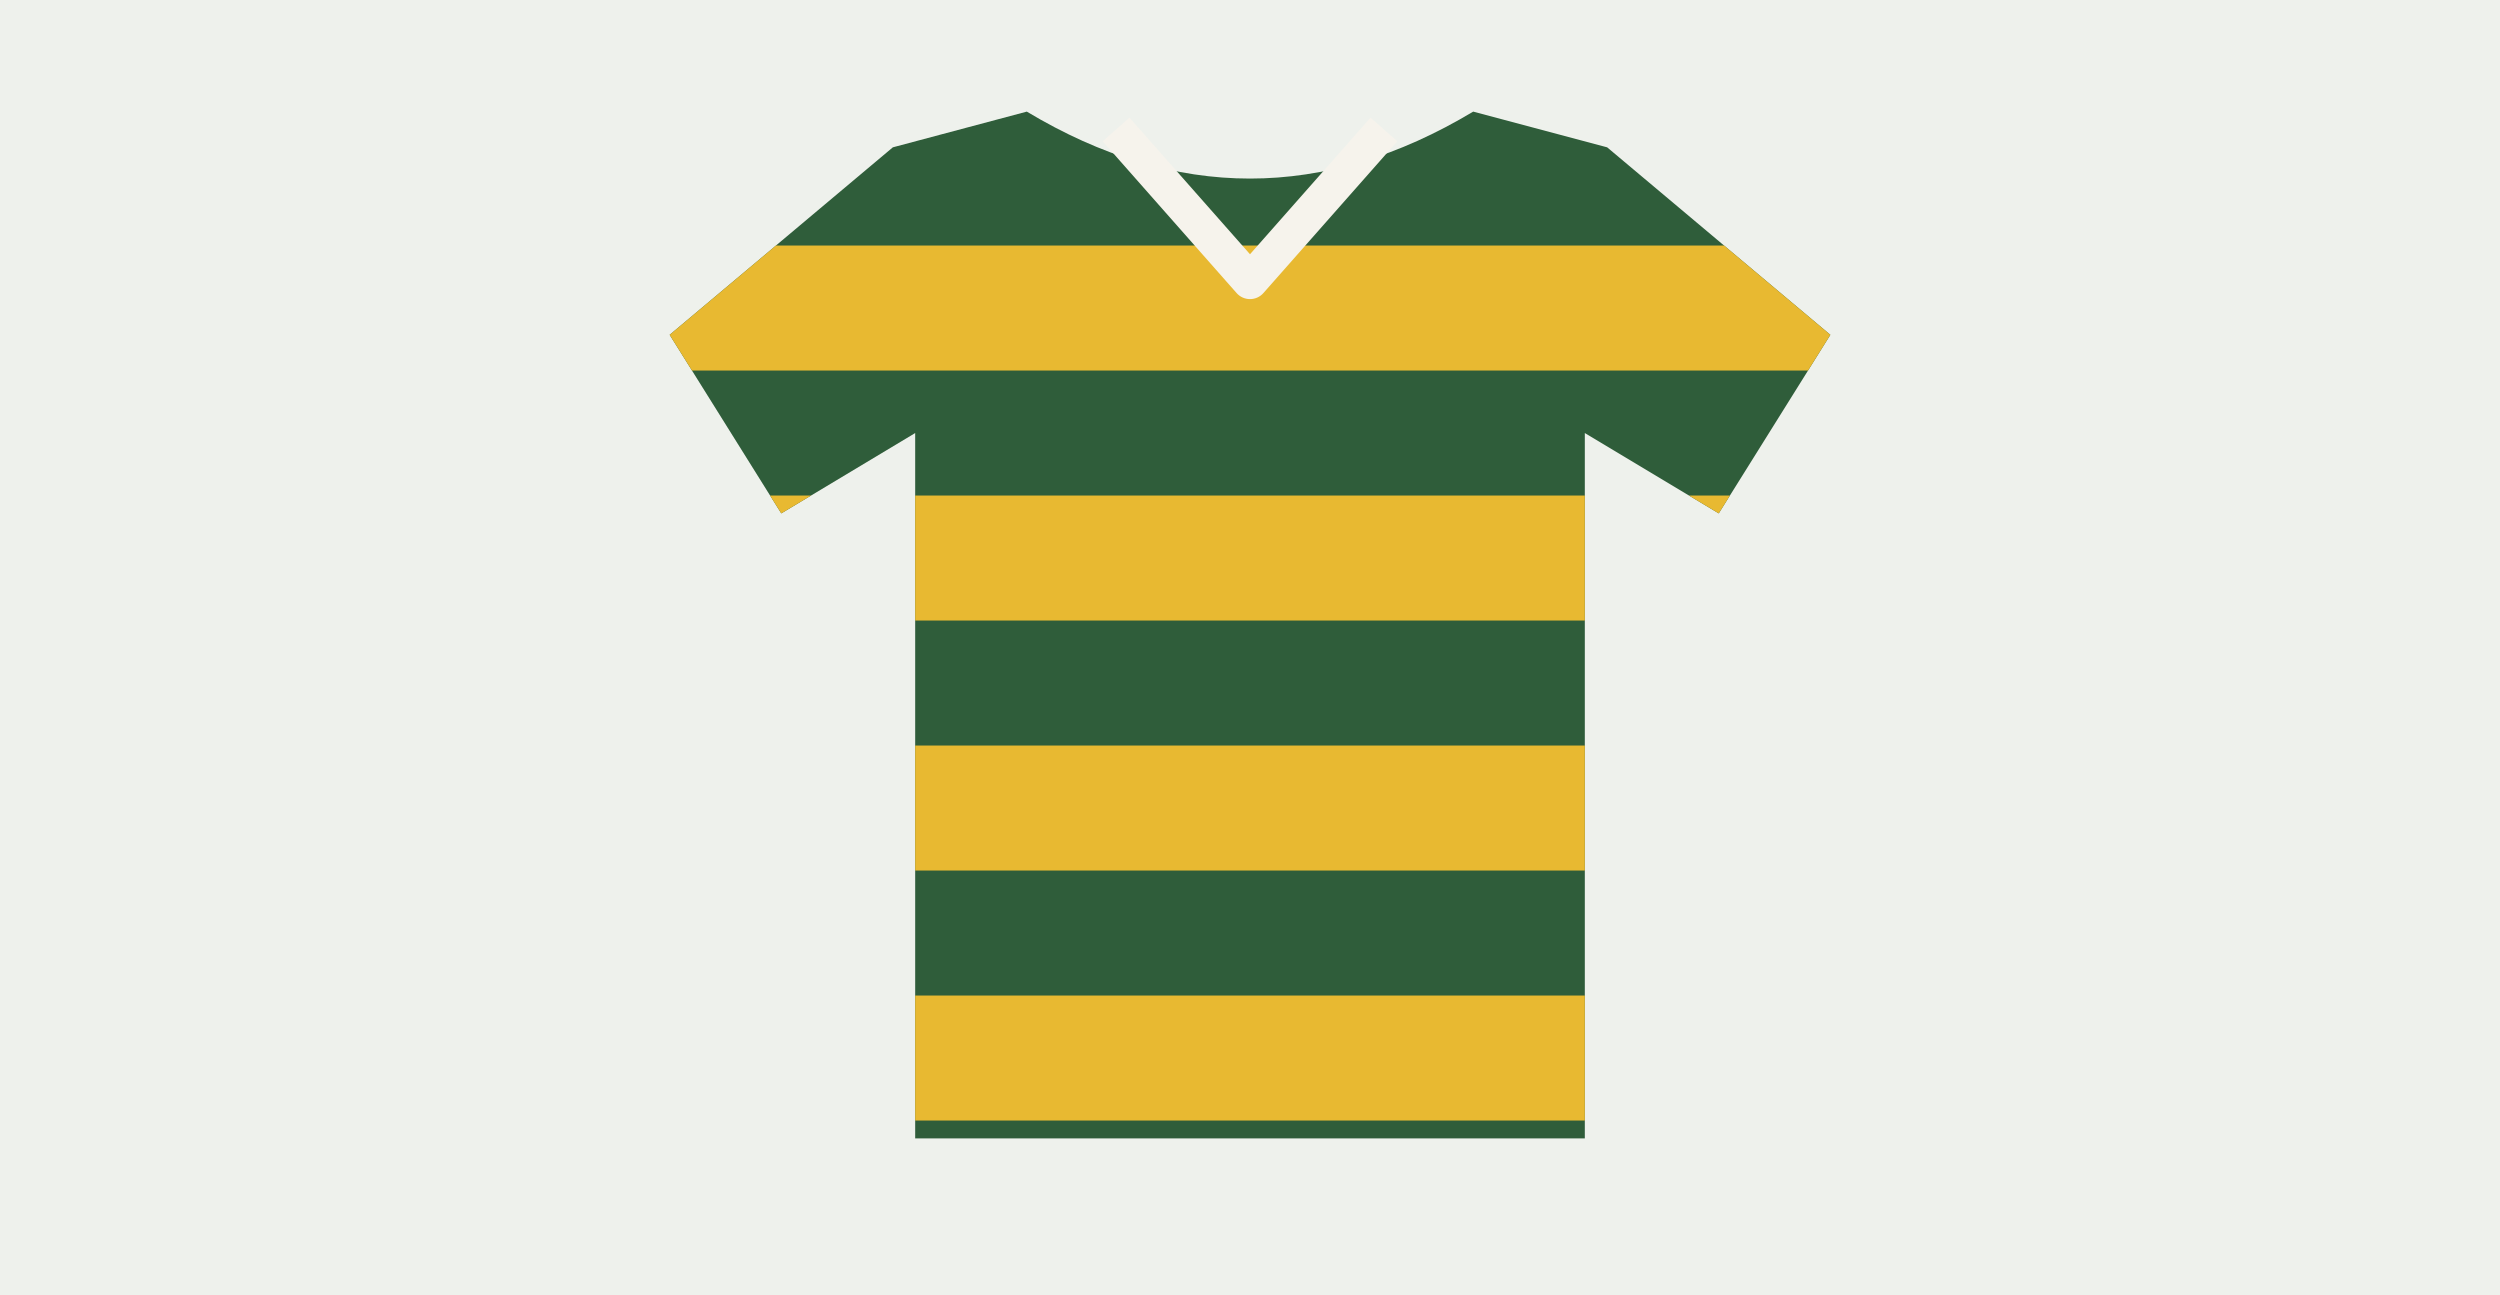
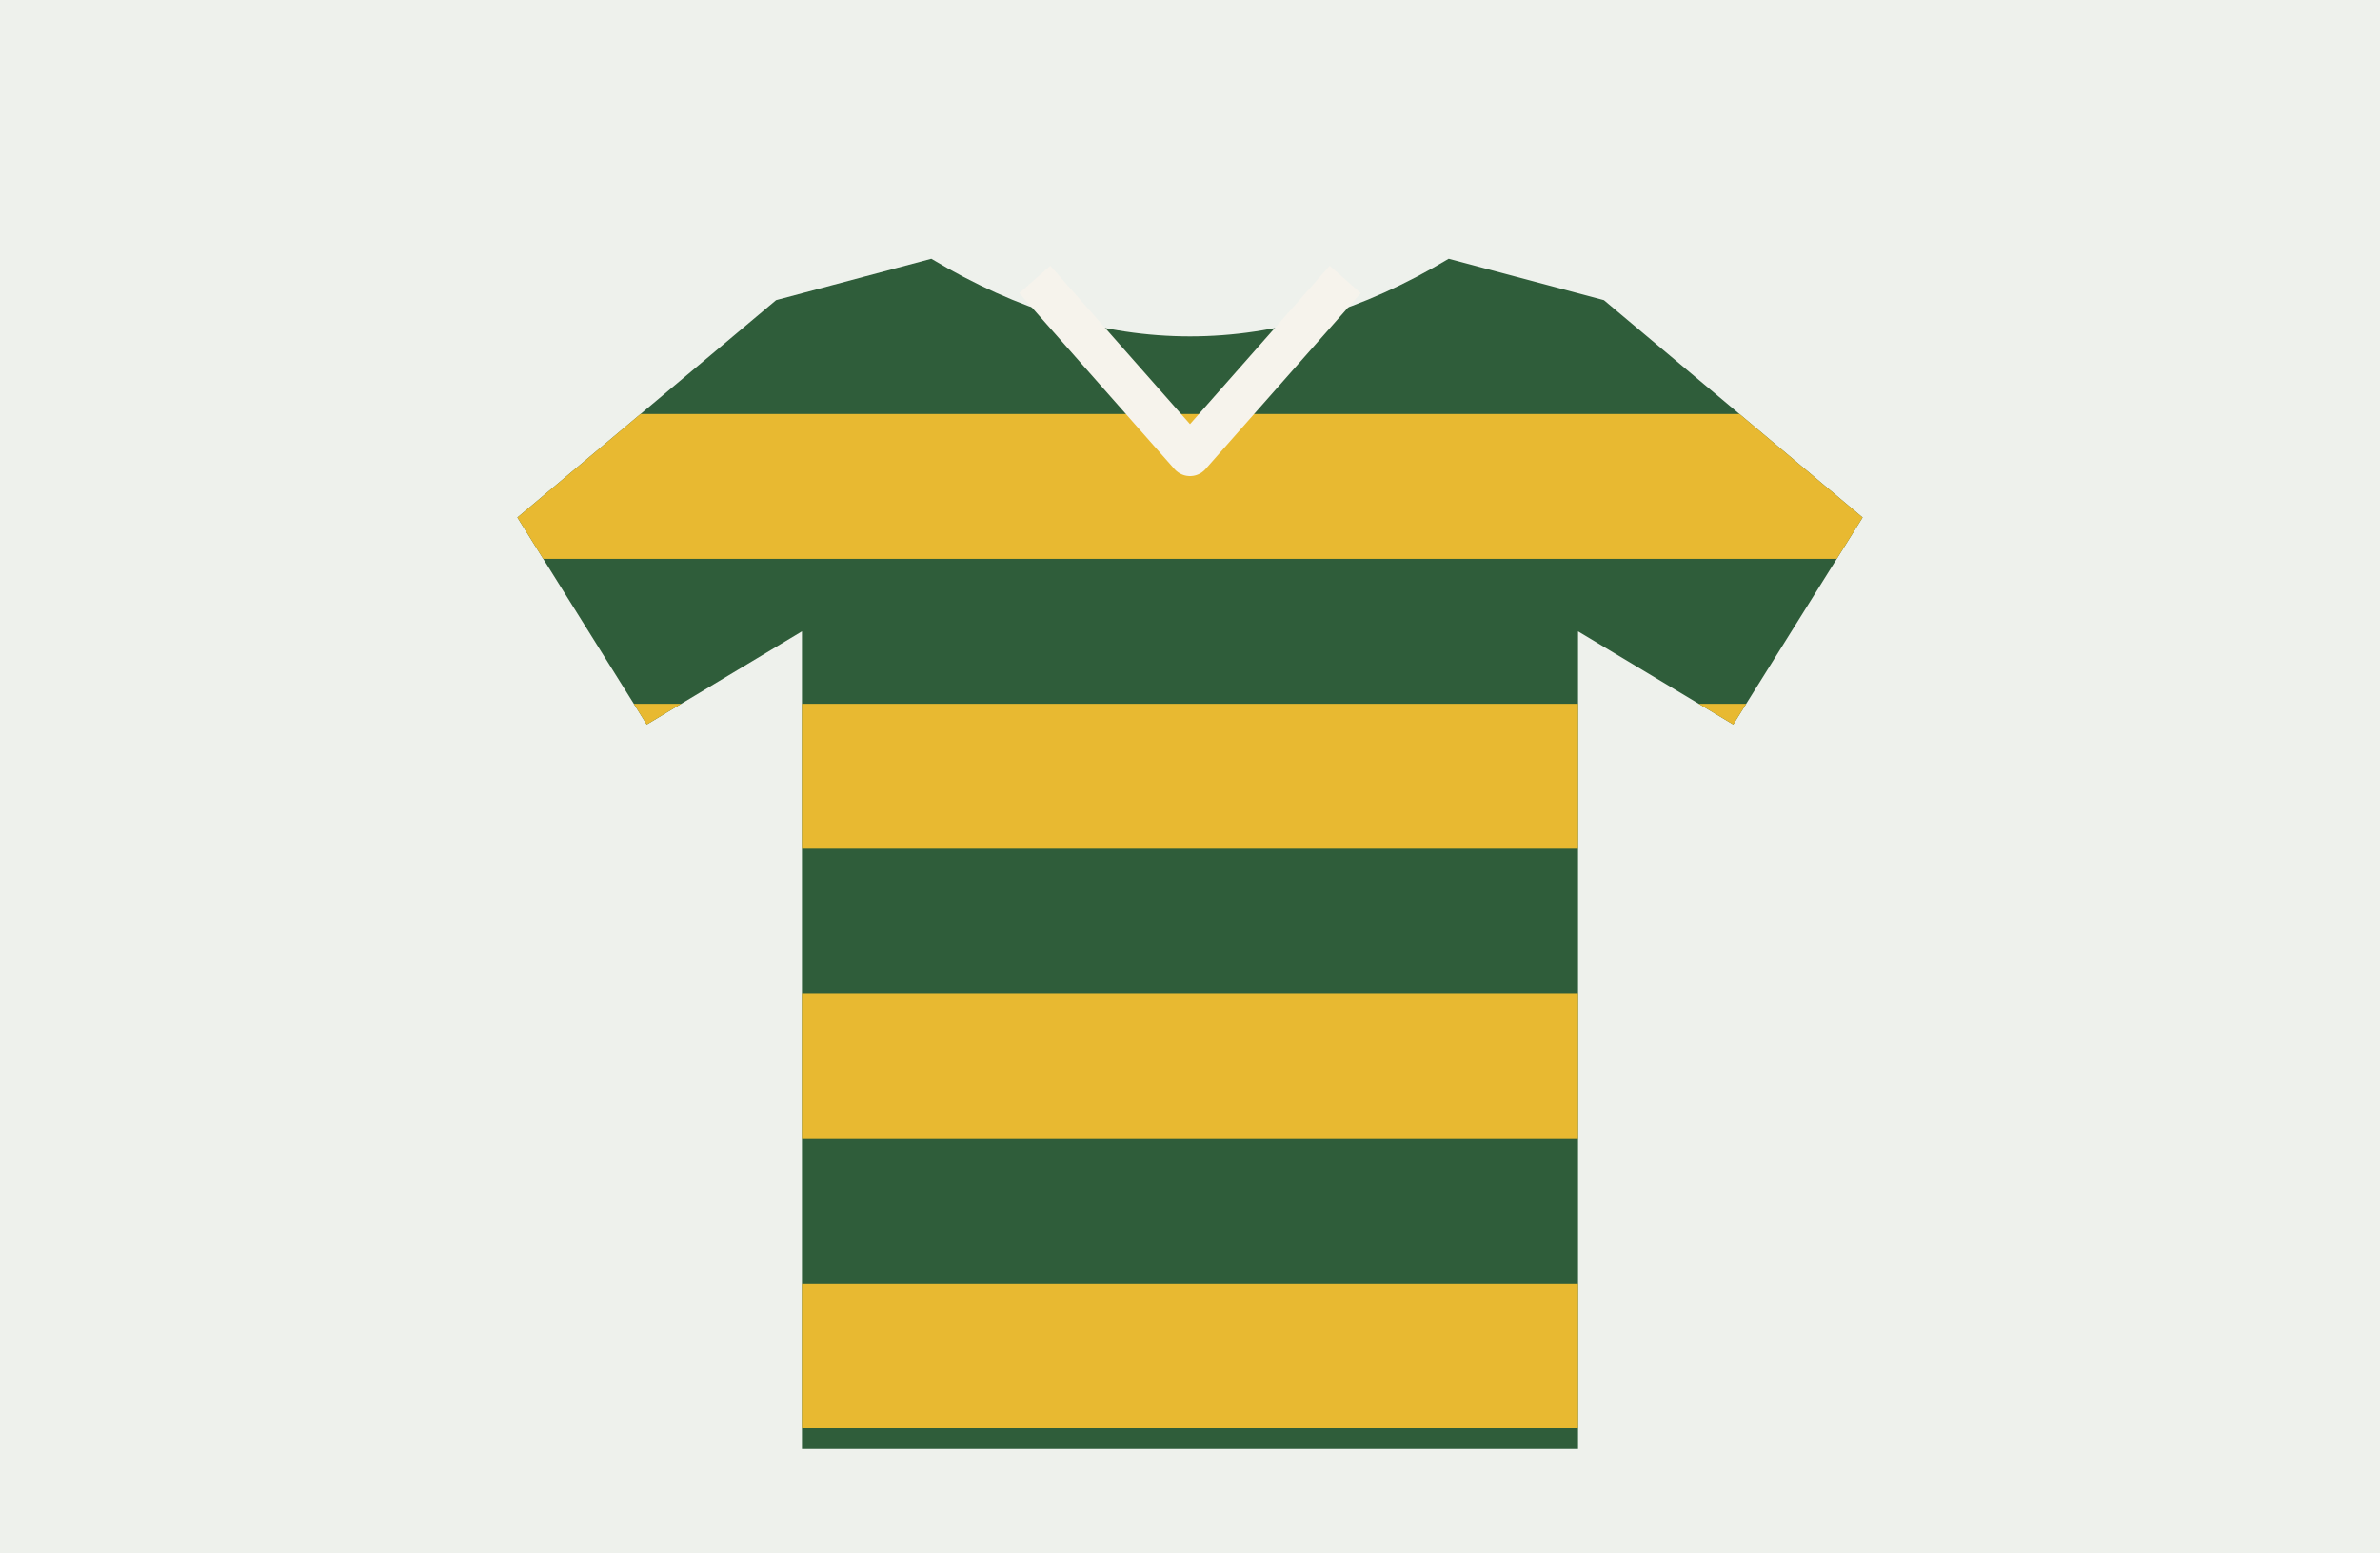
- <svg xmlns="http://www.w3.org/2000/svg" viewBox="-80 15 560 290">
+ <svg xmlns="http://www.w3.org/2000/svg" viewBox="-30 -10 460 300" width="460" height="300">
  <rect x="-100" y="-100" width="600" height="500" fill="#eef1ec" />
  <defs>
    <clipPath id="t">
      <path d="M150 40 L120 48 L70 90 L95 130 L125 112 L125 270 L275 270 L275 112 L305 130 L330 90 L280 48 L250 40 Q200 70 150 40Z" />
    </clipPath>
  </defs>
  <g clip-path="url(#t)">
    <rect width="400" height="300" fill="#2f5d3a" />
    <g fill="#e8b931">
      <rect y="70" width="400" height="28" />
      <rect y="126" width="400" height="28" />
      <rect y="182" width="400" height="28" />
      <rect y="238" width="400" height="28" />
    </g>
  </g>
  <path d="M170 44 L200 78 L230 44" fill="none" stroke="#f6f3ec" stroke-width="8" stroke-linejoin="round" />
</svg>
